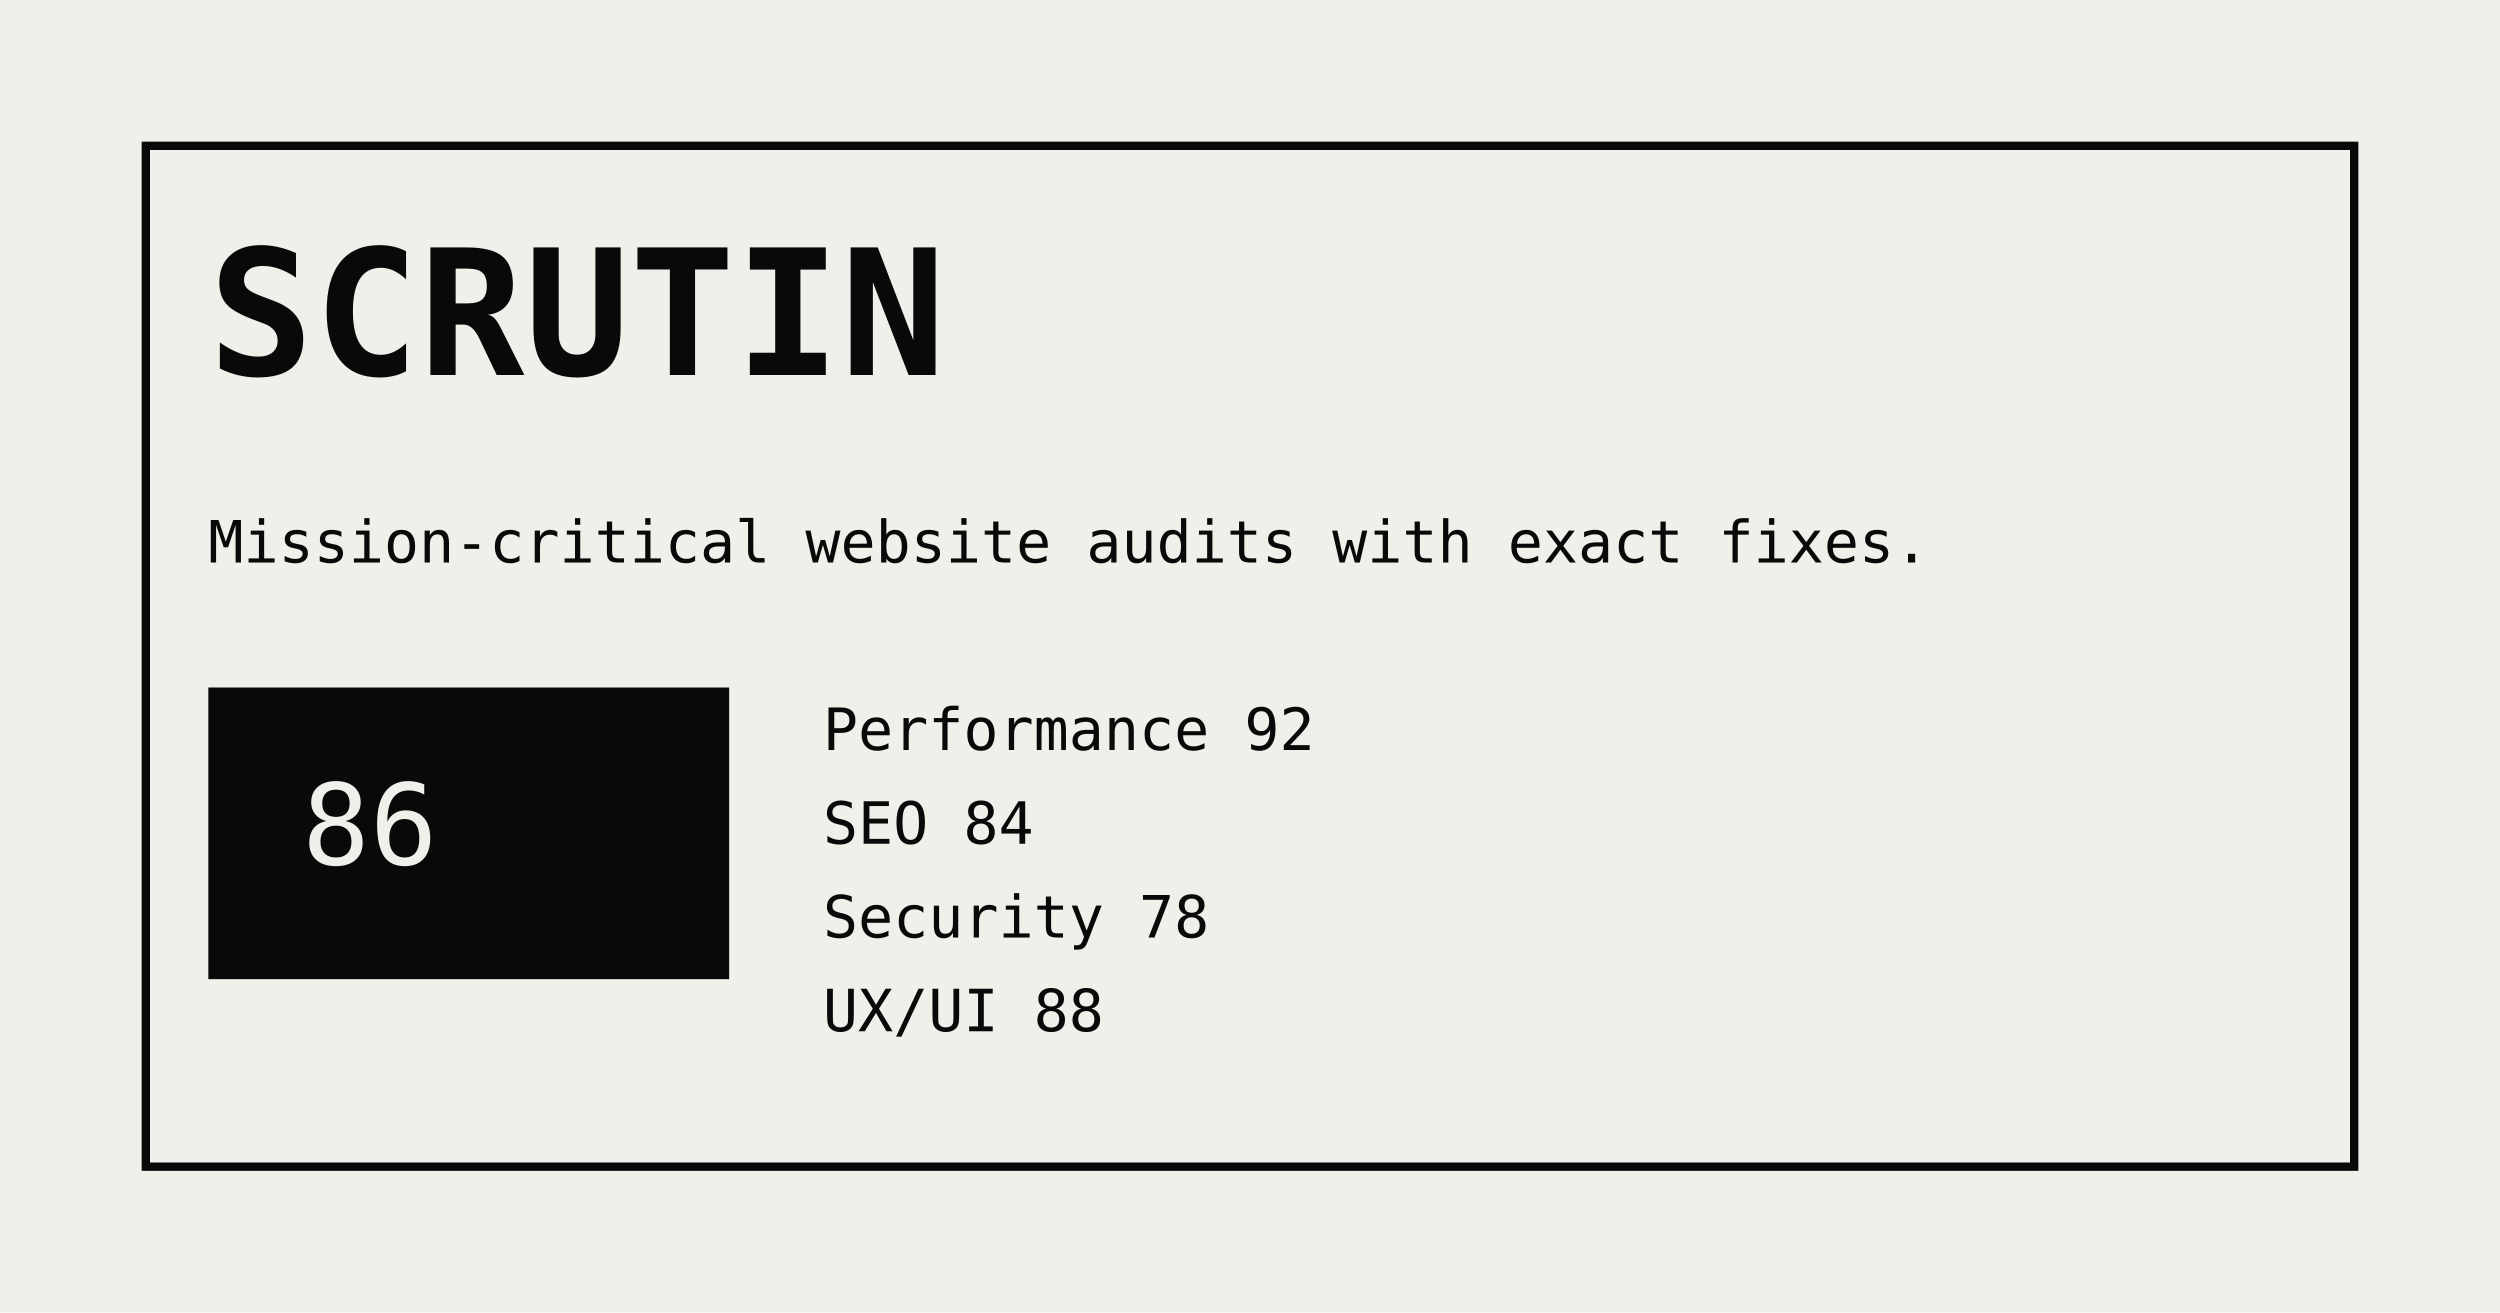
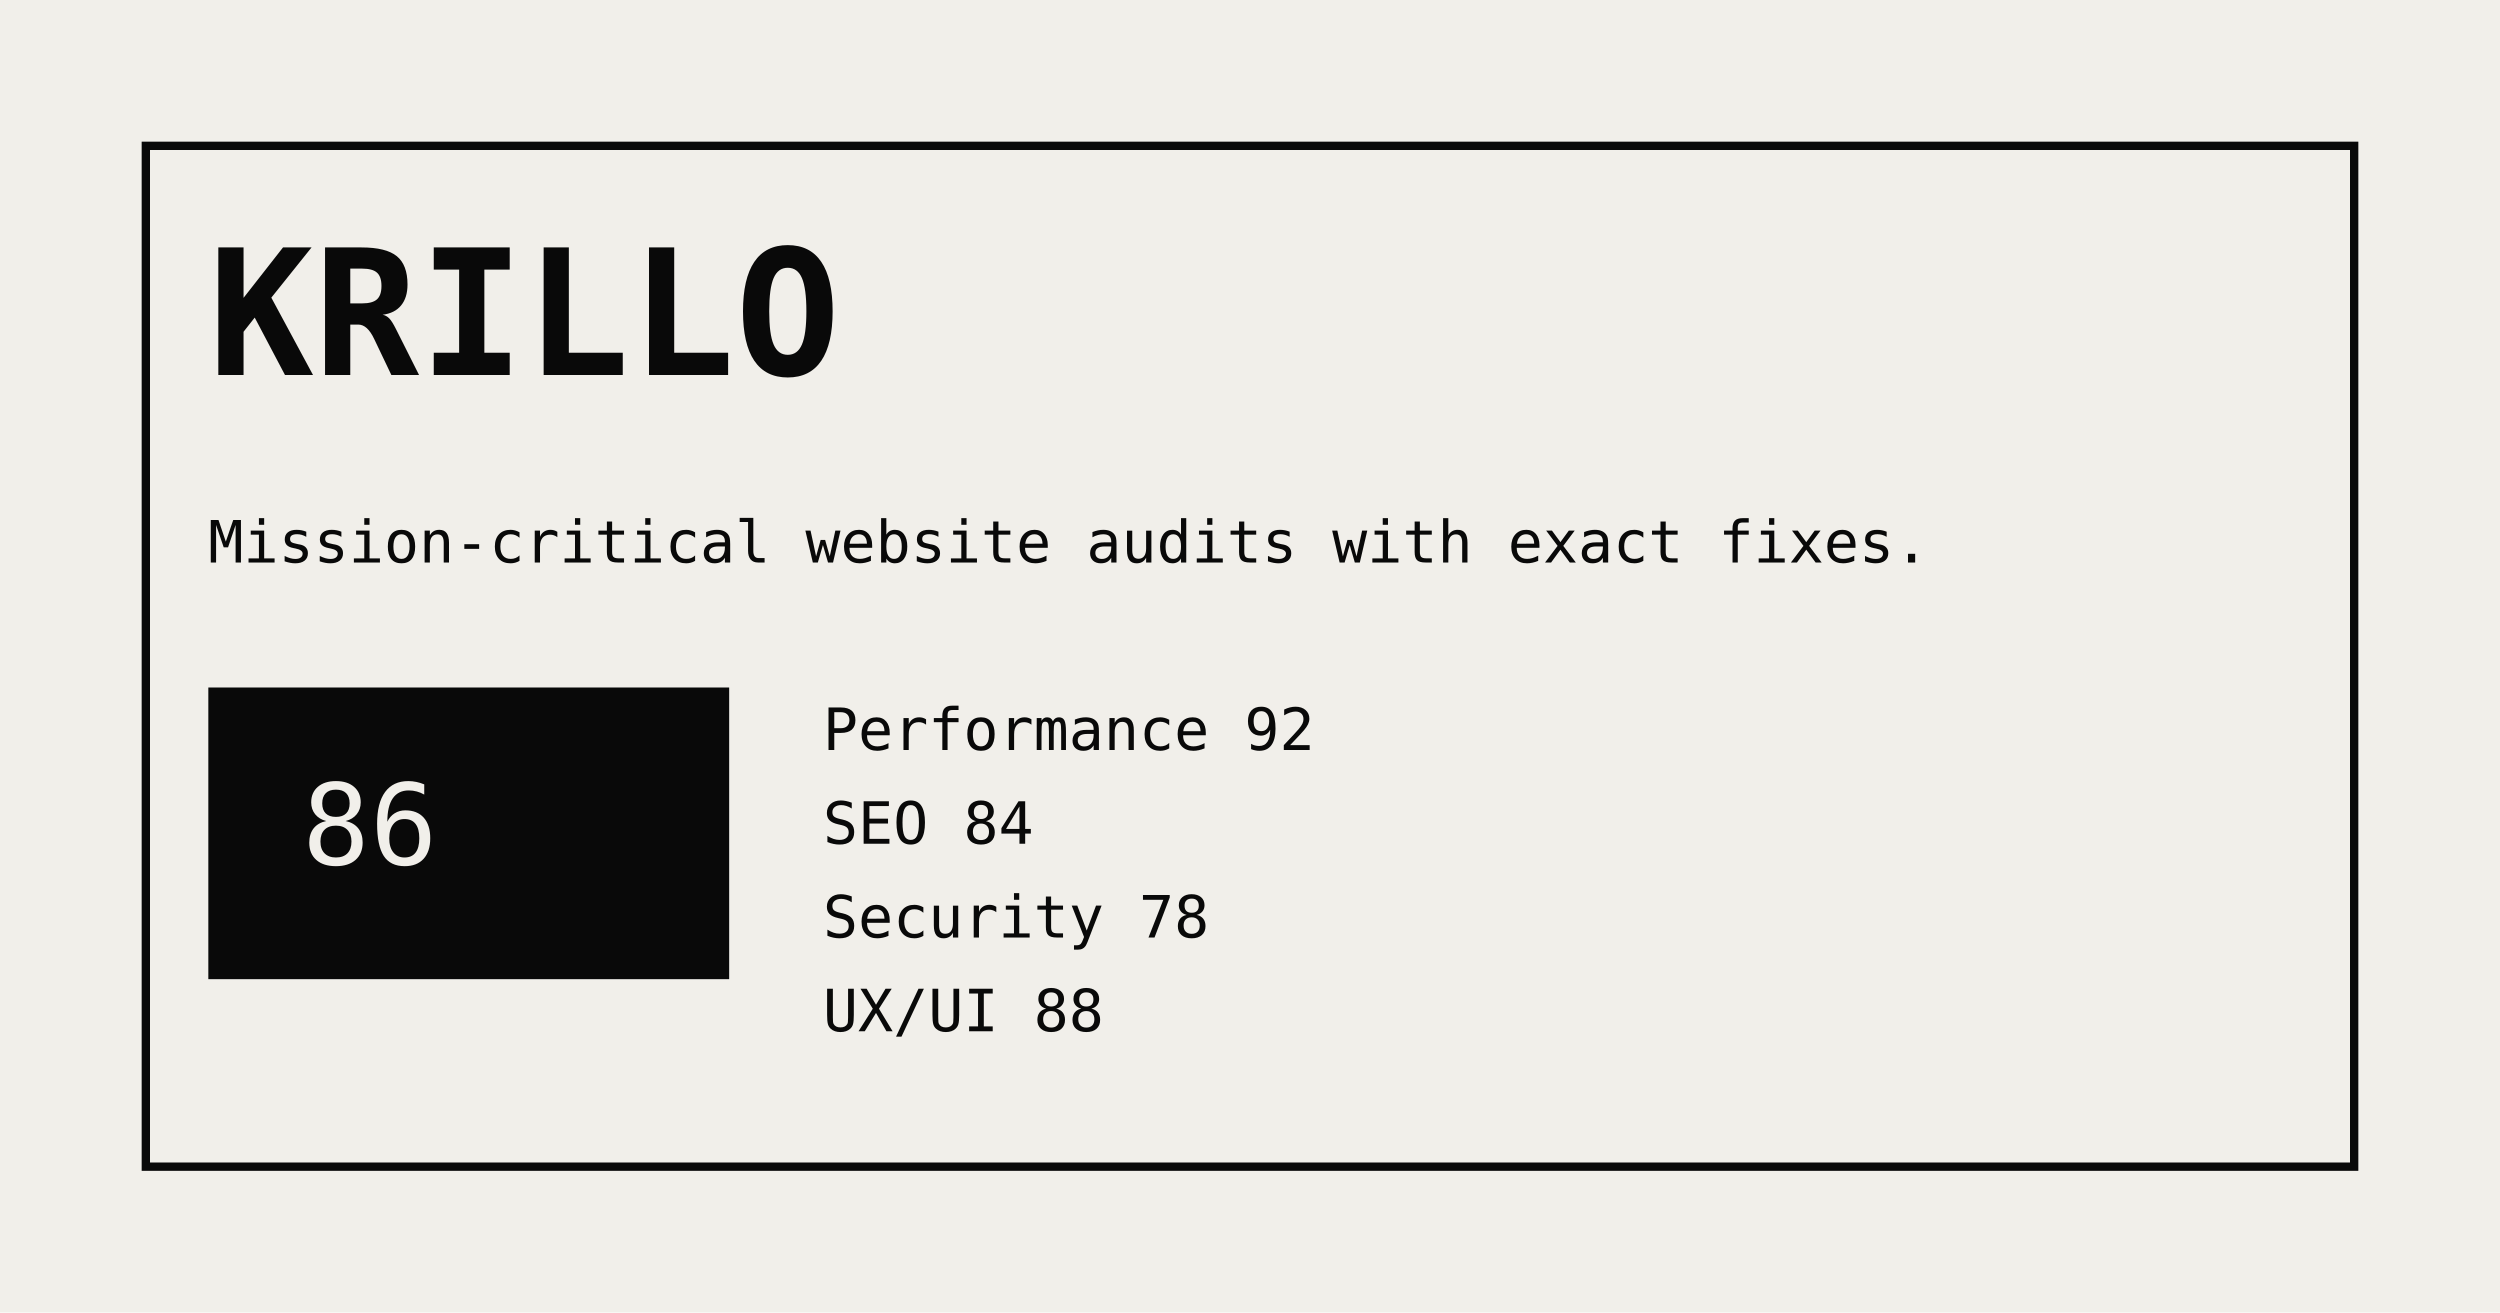
<svg xmlns="http://www.w3.org/2000/svg" width="1200" height="630" viewBox="0 0 1200 630" fill="none">
  <rect width="1200" height="630" fill="#F1EFEA" />
  <rect x="70" y="70" width="1060" height="490" stroke="#090909" stroke-width="4" />
-   <text x="100" y="180" fill="#090909" font-family="monospace" font-size="84" font-weight="700">SCRUTIN</text>
+   <text x="100" y="180" fill="#090909" font-family="monospace" font-size="84" font-weight="700">KRILLO</text>
  <text x="100" y="270" fill="#090909" font-family="monospace" font-size="28">Mission-critical website audits with exact fixes.</text>
  <rect x="100" y="330" width="250" height="140" fill="#090909" />
  <text x="145" y="415" fill="#F1EFEA" font-family="monospace" font-size="54">86</text>
  <text x="395" y="360" fill="#090909" font-family="monospace" font-size="28">Performance     92</text>
  <text x="395" y="405" fill="#090909" font-family="monospace" font-size="28">SEO             84</text>
  <text x="395" y="450" fill="#090909" font-family="monospace" font-size="28">Security        78</text>
  <text x="395" y="495" fill="#090909" font-family="monospace" font-size="28">UX/UI           88</text>
</svg>
